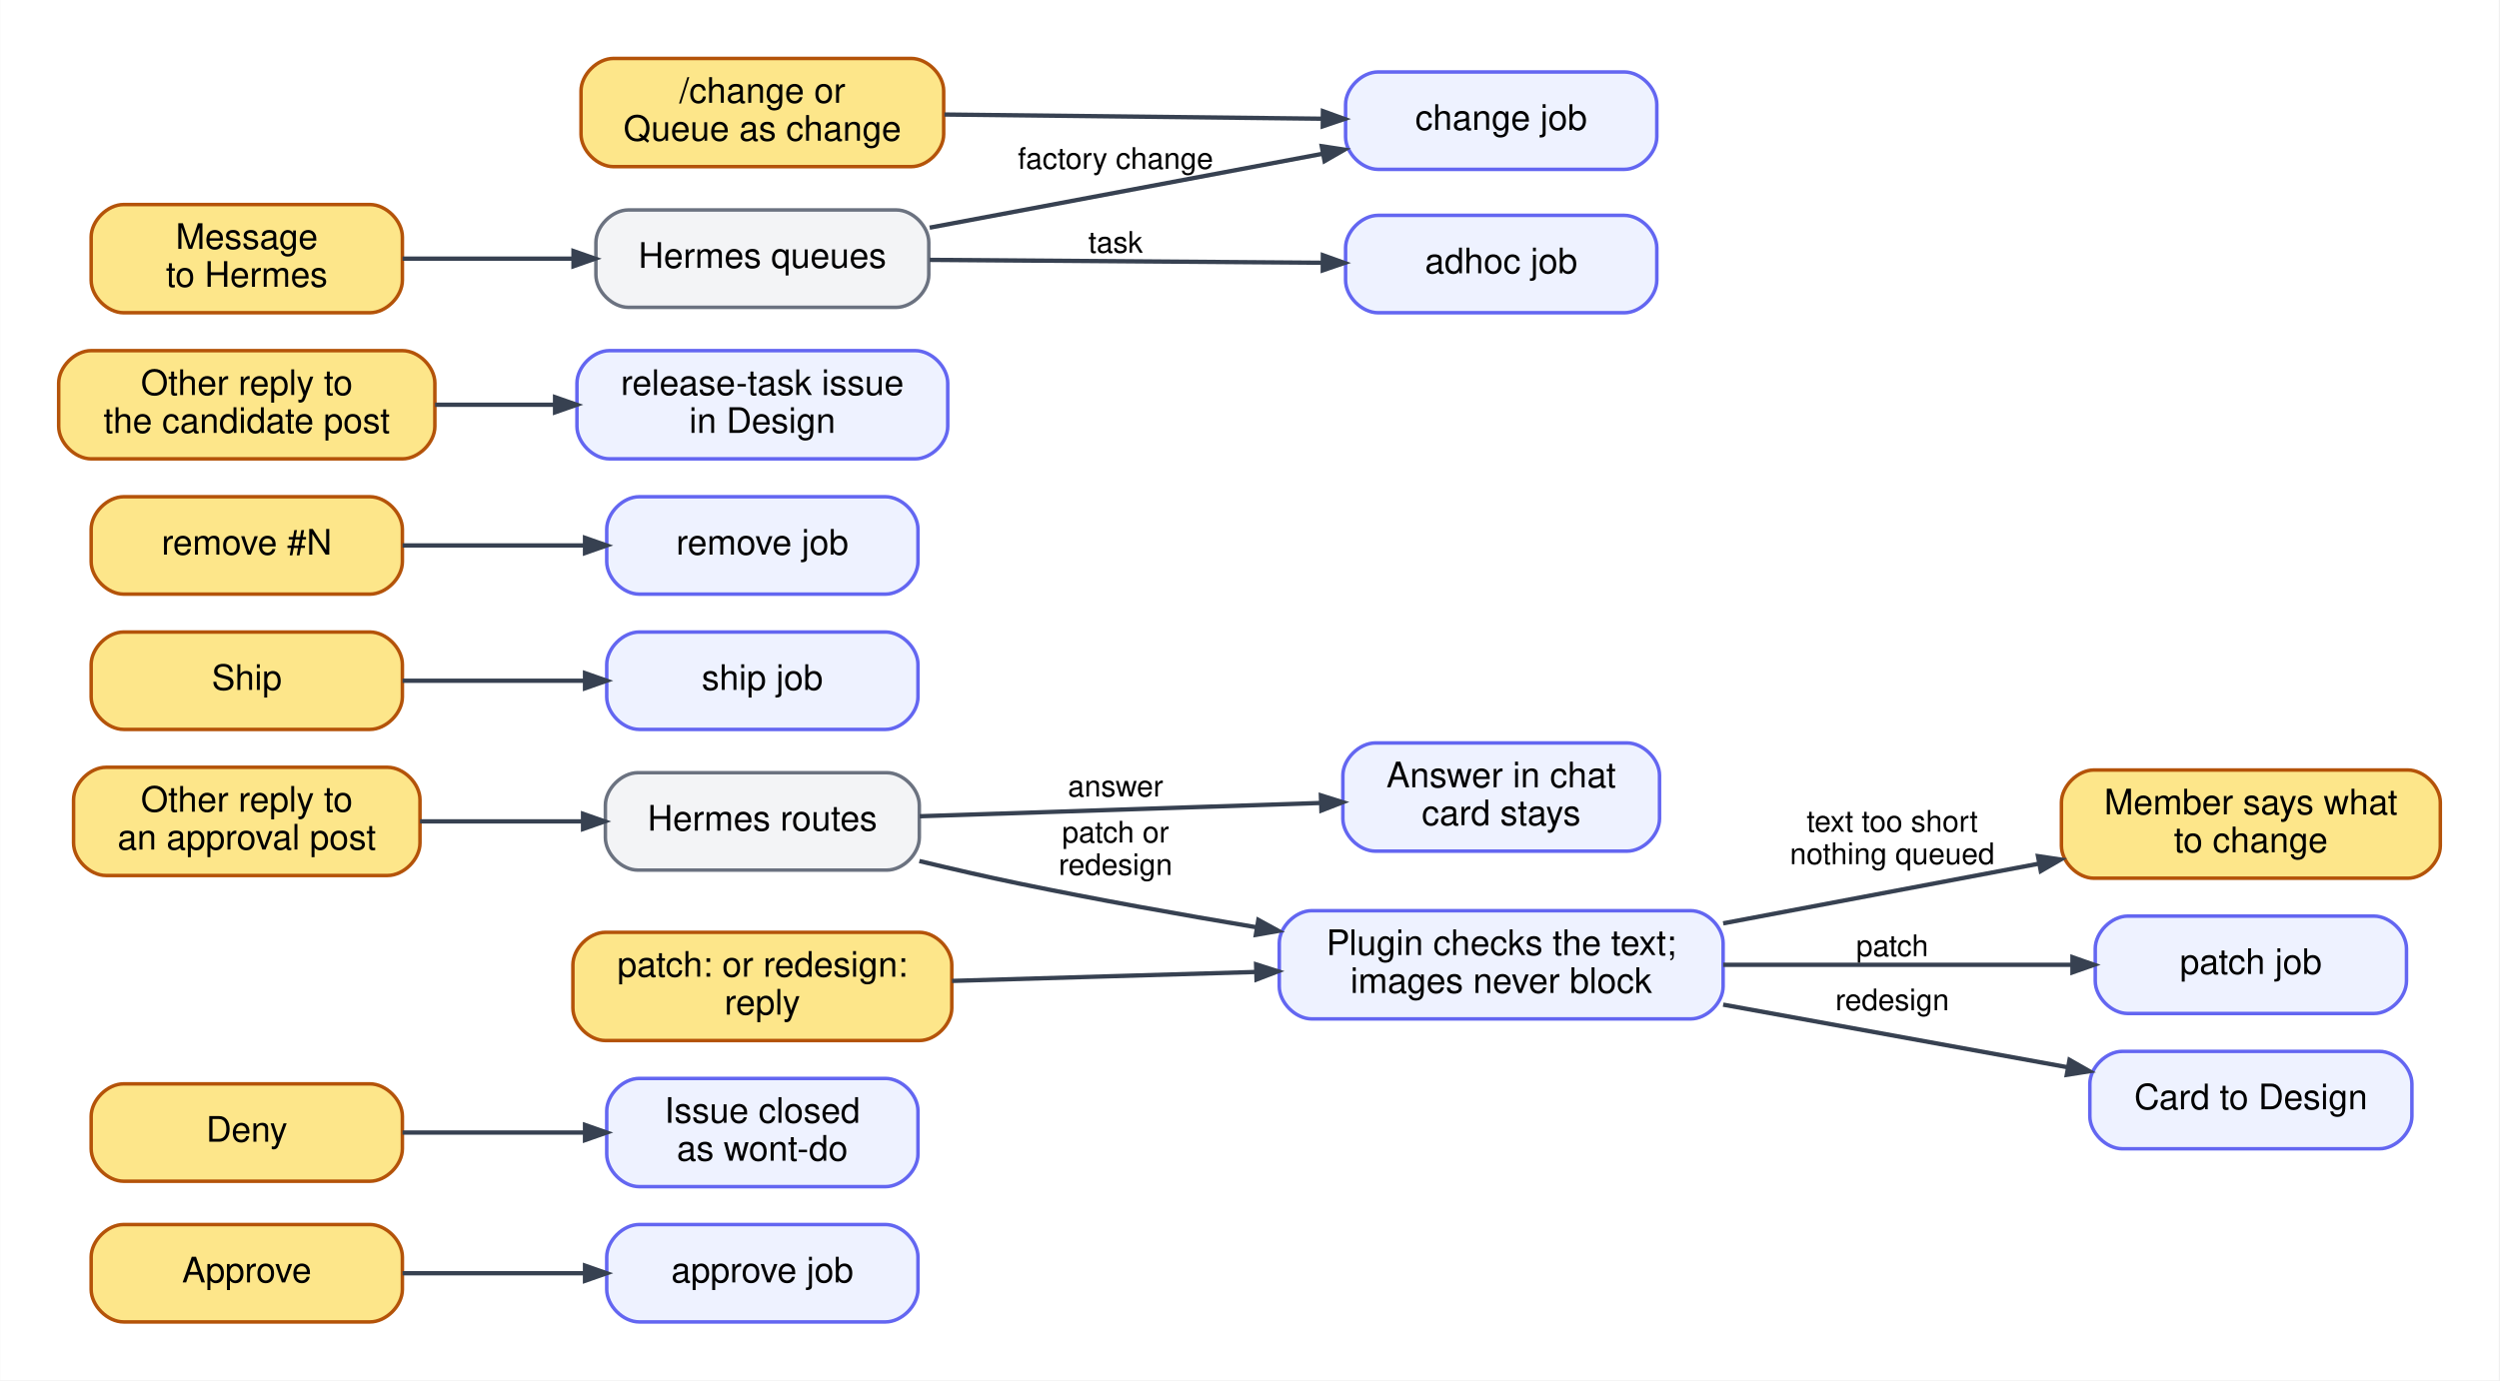
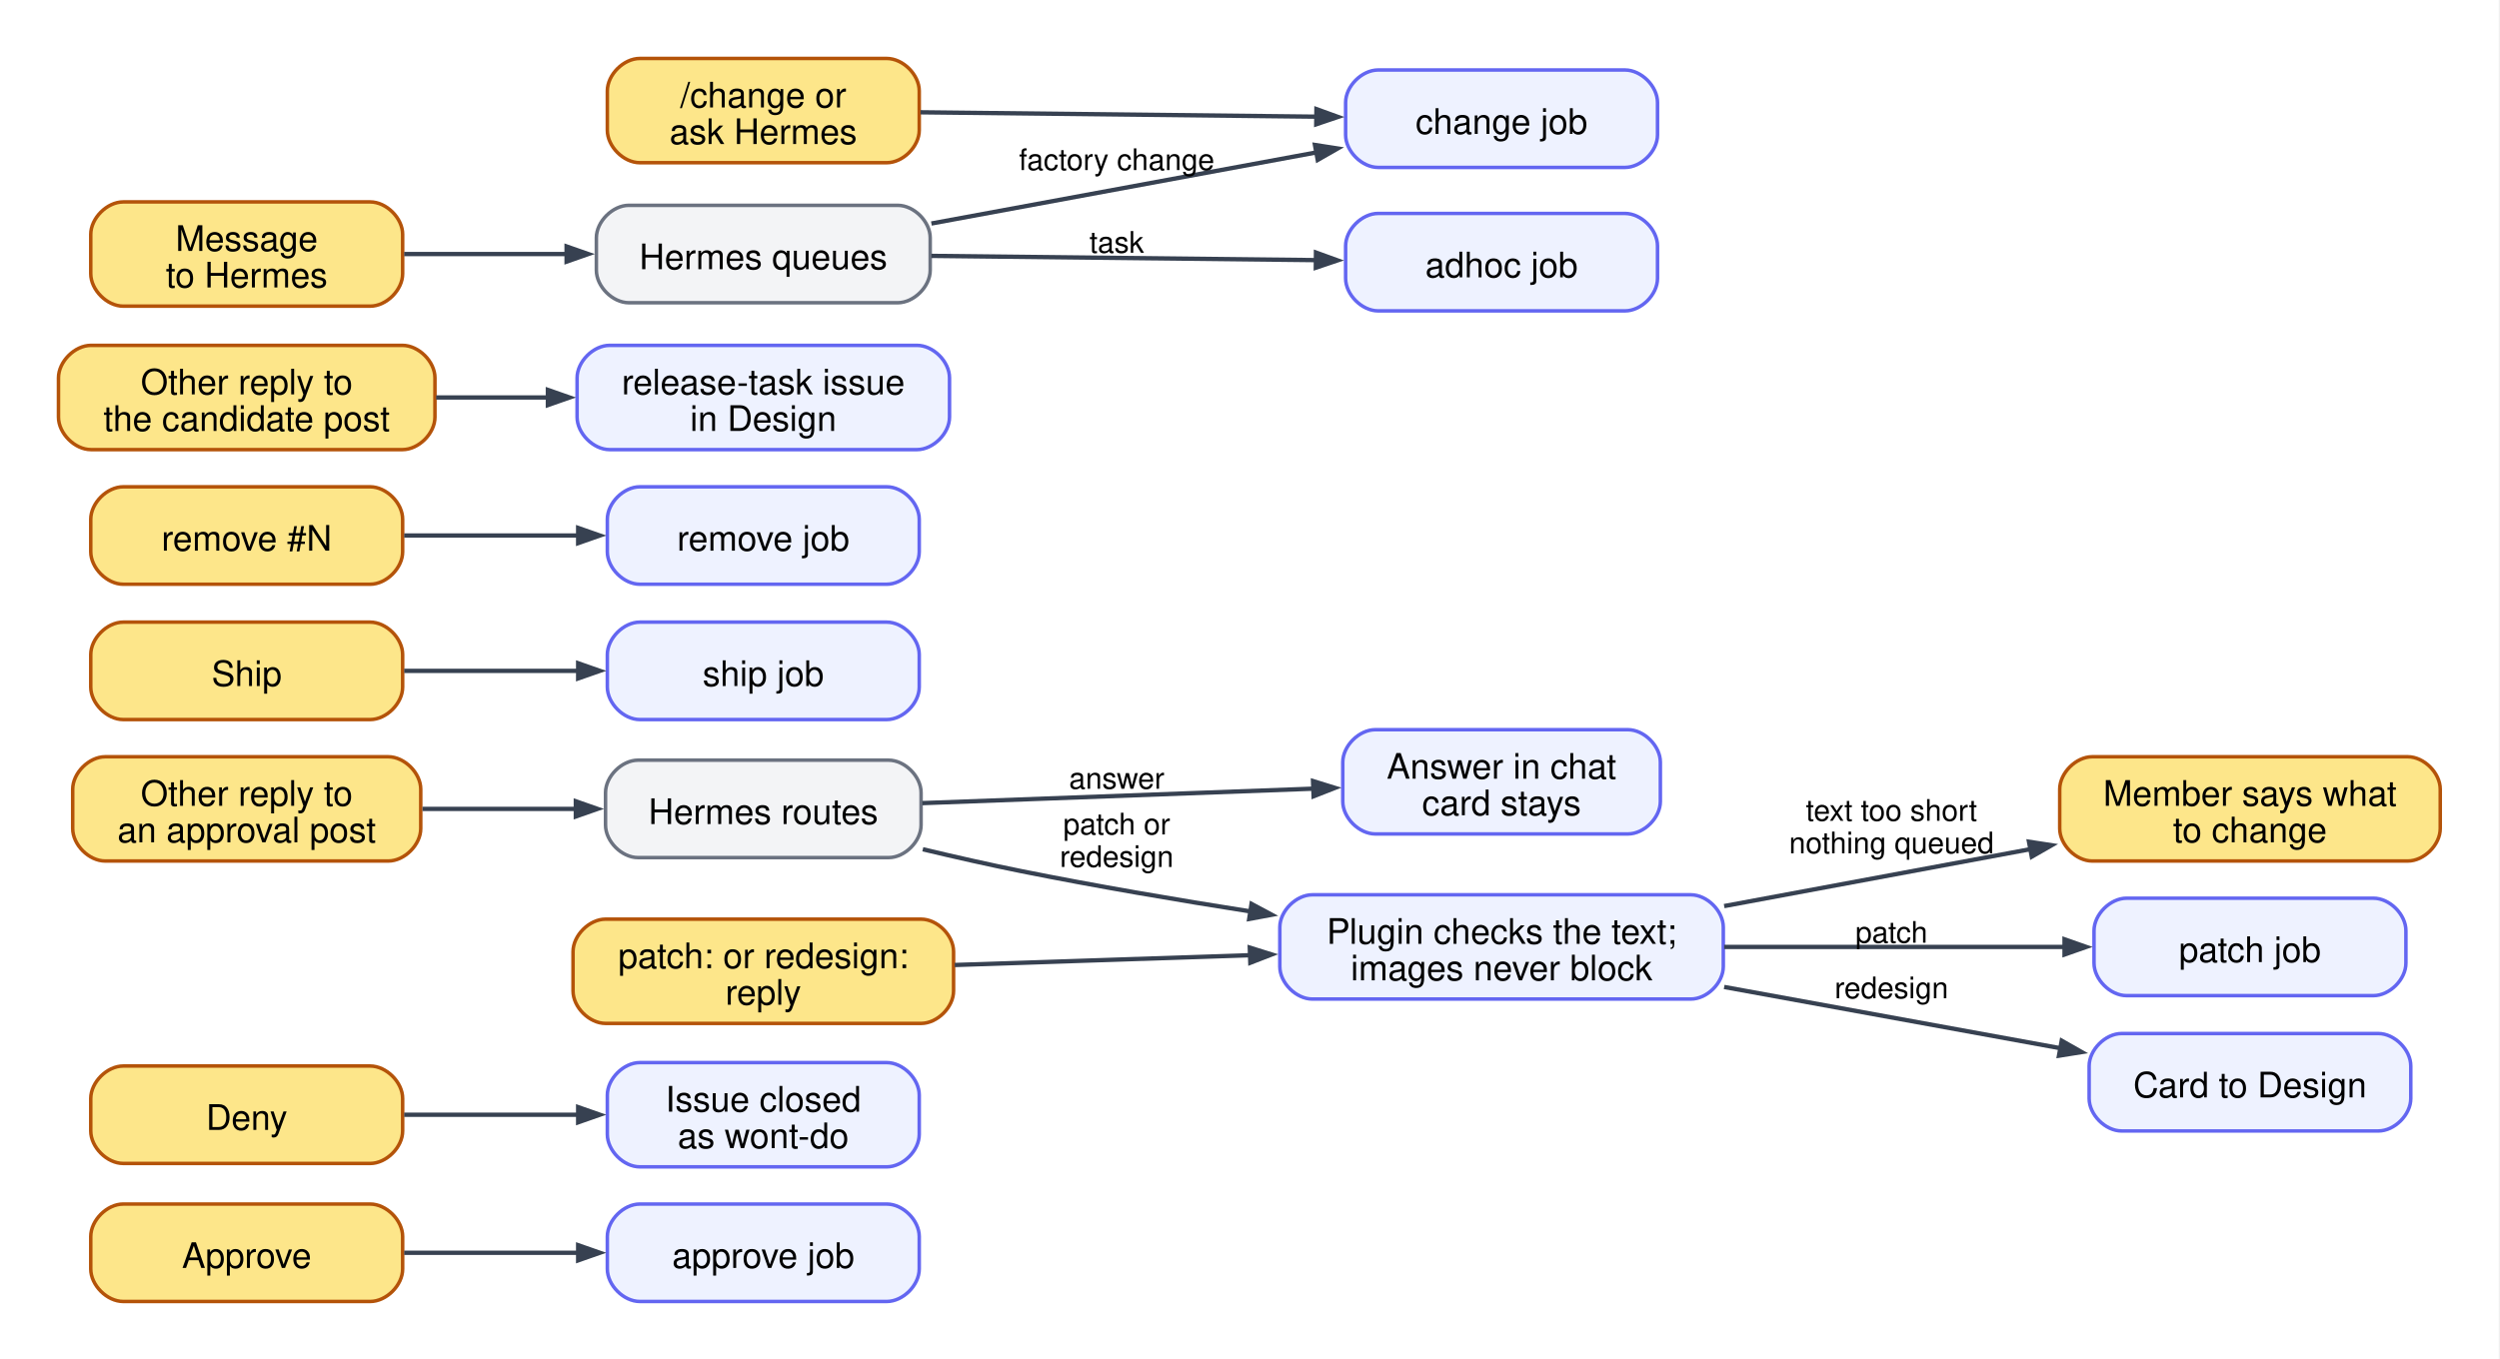
- <svg xmlns="http://www.w3.org/2000/svg" width="923pt" height="510pt" viewBox="0.00 0.00 923.20 510.20">
-   <g id="graph0" class="graph" transform="scale(1 1) rotate(0) translate(21.6 488.6)">
-     <polygon fill="white" stroke="transparent" points="-21.6,21.6 -21.6,-488.6 901.6,-488.6 901.6,21.6 -21.6,21.6" />
+ <svg xmlns="http://www.w3.org/2000/svg" width="923pt" height="502pt" viewBox="0.00 0.00 923.00 502.00">
+   <g id="graph0" class="graph" transform="scale(1 1) rotate(0) translate(21.6 480.86)">
+     <polygon fill="white" stroke="none" points="-21.6,21.6 -21.6,-480.86 901.3,-480.86 901.3,21.6 -21.6,21.6" />
    <g id="node1" class="node">
-       <path fill="#fde68a" stroke="#b45309" stroke-width="1.3" d="M115,-36C115,-36 24,-36 24,-36 18,-36 12,-30 12,-24 12,-24 12,-12 12,-12 12,-6 18,0 24,0 24,0 115,0 115,0 121,0 127,-6 127,-12 127,-12 127,-24 127,-24 127,-30 121,-36 115,-36" />
-       <text text-anchor="middle" x="69.5" y="-14.6" font-family="Helvetica,sans-Serif" font-size="13.00">Approve</text>
+       <path fill="#fde68a" stroke="#b45309" stroke-width="1.3" d="M115.12,-36C115.12,-36 23.92,-36 23.92,-36 17.92,-36 11.92,-30 11.92,-24 11.92,-24 11.92,-12 11.92,-12 11.92,-6 17.92,0 23.92,0 23.92,0 115.12,0 115.12,0 121.12,0 127.12,-6 127.12,-12 127.12,-12 127.12,-24 127.12,-24 127.12,-30 121.12,-36 115.12,-36" />
+       <text xml:space="preserve" text-anchor="middle" x="69.52" y="-12.4" font-family="Helvetica,sans-Serif" font-size="13.00">Approve</text>
    </g>
    <g id="node14" class="node">
-       <path fill="#eef2ff" stroke="#6366f1" stroke-width="1.3" d="M305.5,-36C305.5,-36 214.5,-36 214.5,-36 208.5,-36 202.5,-30 202.5,-24 202.5,-24 202.5,-12 202.5,-12 202.5,-6 208.5,0 214.5,0 214.5,0 305.5,0 305.5,0 311.5,0 317.5,-6 317.5,-12 317.5,-12 317.5,-24 317.5,-24 317.5,-30 311.5,-36 305.5,-36" />
-       <text text-anchor="middle" x="260" y="-14.6" font-family="Helvetica,sans-Serif" font-size="13.00">approve job</text>
+       <path fill="#eef2ff" stroke="#6366f1" stroke-width="1.3" d="M305.92,-36C305.92,-36 214.72,-36 214.72,-36 208.72,-36 202.72,-30 202.72,-24 202.72,-24 202.72,-12 202.72,-12 202.72,-6 208.72,0 214.72,0 214.72,0 305.92,0 305.92,0 311.92,0 317.92,-6 317.92,-12 317.92,-12 317.92,-24 317.92,-24 317.92,-30 311.92,-36 305.92,-36" />
+       <text xml:space="preserve" text-anchor="middle" x="260.32" y="-12.4" font-family="Helvetica,sans-Serif" font-size="13.00">approve job</text>
    </g>
    <g id="edge1" class="edge">
-       <path fill="none" stroke="#374151" stroke-width="1.6" d="M127.06,-18C148.21,-18 172.4,-18 194.24,-18" />
-       <polygon fill="#374151" stroke="#374151" stroke-width="1.6" points="194.48,-20.8 202.48,-18 194.48,-15.2 194.48,-20.8" />
+       <path fill="none" stroke="#374151" stroke-width="1.6" d="M127.68,-18C148.02,-18 171.09,-18 192.19,-18" />
+       <polygon fill="#374151" stroke="#374151" stroke-width="1.6" points="191.94,-20.8 199.94,-18 191.94,-15.2 191.94,-20.8" />
    </g>
    <g id="node2" class="node">
-       <path fill="#fde68a" stroke="#b45309" stroke-width="1.3" d="M115,-88C115,-88 24,-88 24,-88 18,-88 12,-82 12,-76 12,-76 12,-64 12,-64 12,-58 18,-52 24,-52 24,-52 115,-52 115,-52 121,-52 127,-58 127,-64 127,-64 127,-76 127,-76 127,-82 121,-88 115,-88" />
-       <text text-anchor="middle" x="69.5" y="-66.6" font-family="Helvetica,sans-Serif" font-size="13.00">Deny</text>
+       <path fill="#fde68a" stroke="#b45309" stroke-width="1.3" d="M115.12,-87C115.12,-87 23.92,-87 23.92,-87 17.92,-87 11.92,-81 11.92,-75 11.92,-75 11.92,-63 11.92,-63 11.92,-57 17.92,-51 23.92,-51 23.92,-51 115.12,-51 115.12,-51 121.12,-51 127.12,-57 127.12,-63 127.12,-63 127.12,-75 127.12,-75 127.12,-81 121.12,-87 115.12,-87" />
+       <text xml:space="preserve" text-anchor="middle" x="69.52" y="-63.4" font-family="Helvetica,sans-Serif" font-size="13.00">Deny</text>
    </g>
    <g id="node15" class="node">
-       <path fill="#eef2ff" stroke="#6366f1" stroke-width="1.3" d="M305.5,-90C305.5,-90 214.5,-90 214.5,-90 208.5,-90 202.5,-84 202.5,-78 202.5,-78 202.5,-62 202.5,-62 202.5,-56 208.5,-50 214.5,-50 214.5,-50 305.5,-50 305.5,-50 311.5,-50 317.5,-56 317.5,-62 317.5,-62 317.5,-78 317.5,-78 317.5,-84 311.5,-90 305.5,-90" />
-       <text text-anchor="middle" x="260" y="-73.6" font-family="Helvetica,sans-Serif" font-size="13.00">Issue closed</text>
-       <text text-anchor="middle" x="260" y="-59.6" font-family="Helvetica,sans-Serif" font-size="13.00">as wont-do</text>
+       <path fill="#eef2ff" stroke="#6366f1" stroke-width="1.3" d="M305.92,-88.26C305.92,-88.26 214.72,-88.26 214.72,-88.26 208.72,-88.26 202.72,-82.26 202.72,-76.26 202.72,-76.26 202.72,-61.74 202.72,-61.74 202.72,-55.74 208.72,-49.74 214.72,-49.74 214.72,-49.74 305.92,-49.74 305.92,-49.74 311.92,-49.74 317.92,-55.74 317.92,-61.74 317.92,-61.74 317.92,-76.26 317.92,-76.26 317.92,-82.26 311.92,-88.26 305.92,-88.26" />
+       <text xml:space="preserve" text-anchor="middle" x="260.32" y="-70.15" font-family="Helvetica,sans-Serif" font-size="13.00">Issue closed</text>
+       <text xml:space="preserve" text-anchor="middle" x="260.32" y="-56.65" font-family="Helvetica,sans-Serif" font-size="13.00">as wont-do</text>
    </g>
    <g id="edge2" class="edge">
-       <path fill="none" stroke="#374151" stroke-width="1.6" d="M127.06,-70C148.21,-70 172.4,-70 194.24,-70" />
-       <polygon fill="#374151" stroke="#374151" stroke-width="1.6" points="194.48,-72.8 202.48,-70 194.48,-67.2 194.48,-72.8" />
+       <path fill="none" stroke="#374151" stroke-width="1.6" d="M127.68,-69C148.02,-69 171.09,-69 192.19,-69" />
+       <polygon fill="#374151" stroke="#374151" stroke-width="1.6" points="191.94,-71.8 199.94,-69 191.94,-66.2 191.94,-71.8" />
    </g>
    <g id="node3" class="node">
-       <path fill="#fde68a" stroke="#b45309" stroke-width="1.3" d="M121.5,-205C121.5,-205 17.5,-205 17.5,-205 11.5,-205 5.5,-199 5.5,-193 5.5,-193 5.5,-177 5.5,-177 5.5,-171 11.5,-165 17.5,-165 17.5,-165 121.5,-165 121.5,-165 127.5,-165 133.5,-171 133.5,-177 133.5,-177 133.5,-193 133.5,-193 133.5,-199 127.5,-205 121.5,-205" />
-       <text text-anchor="middle" x="69.5" y="-188.6" font-family="Helvetica,sans-Serif" font-size="13.00">Other reply to</text>
-       <text text-anchor="middle" x="69.5" y="-174.6" font-family="Helvetica,sans-Serif" font-size="13.00">an approval post</text>
+       <path fill="#fde68a" stroke="#b45309" stroke-width="1.3" d="M121.8,-201.26C121.8,-201.26 17.25,-201.26 17.25,-201.26 11.25,-201.26 5.25,-195.26 5.25,-189.26 5.25,-189.26 5.25,-174.74 5.25,-174.74 5.25,-168.74 11.25,-162.74 17.25,-162.74 17.25,-162.74 121.8,-162.74 121.8,-162.74 127.8,-162.74 133.8,-168.74 133.8,-174.74 133.8,-174.74 133.8,-189.26 133.8,-189.26 133.8,-195.26 127.8,-201.26 121.8,-201.26" />
+       <text xml:space="preserve" text-anchor="middle" x="69.52" y="-183.15" font-family="Helvetica,sans-Serif" font-size="13.00">Other reply to</text>
+       <text xml:space="preserve" text-anchor="middle" x="69.52" y="-169.65" font-family="Helvetica,sans-Serif" font-size="13.00">an approval post</text>
    </g>
    <g id="node11" class="node">
-       <path fill="#f3f4f6" stroke="#6b7280" stroke-width="1.3" d="M306,-203C306,-203 214,-203 214,-203 208,-203 202,-197 202,-191 202,-191 202,-179 202,-179 202,-173 208,-167 214,-167 214,-167 306,-167 306,-167 312,-167 318,-173 318,-179 318,-179 318,-191 318,-191 318,-197 312,-203 306,-203" />
-       <text text-anchor="middle" x="260" y="-181.6" font-family="Helvetica,sans-Serif" font-size="13.00">Hermes routes</text>
+       <path fill="#f3f4f6" stroke="#6b7280" stroke-width="1.3" d="M306.6,-200C306.6,-200 214.05,-200 214.05,-200 208.05,-200 202.05,-194 202.05,-188 202.05,-188 202.05,-176 202.05,-176 202.05,-170 208.05,-164 214.05,-164 214.05,-164 306.6,-164 306.6,-164 312.6,-164 318.6,-170 318.6,-176 318.6,-176 318.6,-188 318.6,-188 318.6,-194 312.6,-200 306.6,-200" />
+       <text xml:space="preserve" text-anchor="middle" x="260.32" y="-176.4" font-family="Helvetica,sans-Serif" font-size="13.00">Hermes routes</text>
    </g>
    <g id="edge3" class="edge">
-       <path fill="none" stroke="#374151" stroke-width="1.6" d="M133.53,-185C152.82,-185 174.08,-185 193.53,-185" />
-       <polygon fill="#374151" stroke="#374151" stroke-width="1.6" points="193.75,-187.8 201.75,-185 193.75,-182.2 193.75,-187.8" />
+       <path fill="none" stroke="#374151" stroke-width="1.6" d="M134.44,-182C152.68,-182 172.62,-182 191.11,-182" />
+       <polygon fill="#374151" stroke="#374151" stroke-width="1.6" points="191.08,-184.8 199.08,-182 191.08,-179.2 191.08,-184.8" />
    </g>
    <g id="node4" class="node">
-       <path fill="#fde68a" stroke="#b45309" stroke-width="1.3" d="M318,-144C318,-144 202,-144 202,-144 196,-144 190,-138 190,-132 190,-132 190,-116 190,-116 190,-110 196,-104 202,-104 202,-104 318,-104 318,-104 324,-104 330,-110 330,-116 330,-116 330,-132 330,-132 330,-138 324,-144 318,-144" />
-       <text text-anchor="middle" x="260" y="-127.6" font-family="Helvetica,sans-Serif" font-size="13.00">patch: or redesign:</text>
-       <text text-anchor="middle" x="260" y="-113.6" font-family="Helvetica,sans-Serif" font-size="13.00">reply</text>
+       <path fill="#fde68a" stroke="#b45309" stroke-width="1.3" d="M318.6,-141.26C318.6,-141.26 202.05,-141.26 202.05,-141.26 196.05,-141.26 190.05,-135.26 190.05,-129.26 190.05,-129.26 190.05,-114.74 190.05,-114.74 190.05,-108.74 196.05,-102.74 202.05,-102.74 202.05,-102.74 318.6,-102.74 318.6,-102.74 324.6,-102.74 330.6,-108.74 330.6,-114.74 330.6,-114.74 330.6,-129.26 330.6,-129.26 330.6,-135.26 324.6,-141.26 318.6,-141.26" />
+       <text xml:space="preserve" text-anchor="middle" x="260.32" y="-123.15" font-family="Helvetica,sans-Serif" font-size="13.00">patch: or redesign:</text>
+       <text xml:space="preserve" text-anchor="middle" x="260.32" y="-109.65" font-family="Helvetica,sans-Serif" font-size="13.00">reply</text>
    </g>
    <g id="node13" class="node">
-       <path fill="#eef2ff" stroke="#6366f1" stroke-width="1.3" d="M603,-152C603,-152 463,-152 463,-152 457,-152 451,-146 451,-140 451,-140 451,-124 451,-124 451,-118 457,-112 463,-112 463,-112 603,-112 603,-112 609,-112 615,-118 615,-124 615,-124 615,-140 615,-140 615,-146 609,-152 603,-152" />
-       <text text-anchor="middle" x="533" y="-135.6" font-family="Helvetica,sans-Serif" font-size="13.00">Plugin checks the text;</text>
-       <text text-anchor="middle" x="533" y="-121.6" font-family="Helvetica,sans-Serif" font-size="13.00">images never block</text>
+       <path fill="#eef2ff" stroke="#6366f1" stroke-width="1.3" d="M602.9,-150.26C602.9,-150.26 463.1,-150.26 463.1,-150.26 457.1,-150.26 451.1,-144.26 451.1,-138.26 451.1,-138.26 451.1,-123.74 451.1,-123.74 451.1,-117.74 457.1,-111.74 463.1,-111.74 463.1,-111.74 602.9,-111.74 602.9,-111.74 608.9,-111.74 614.9,-117.74 614.9,-123.74 614.9,-123.74 614.9,-138.26 614.9,-138.26 614.9,-144.26 608.9,-150.26 602.9,-150.26" />
+       <text xml:space="preserve" text-anchor="middle" x="533" y="-132.15" font-family="Helvetica,sans-Serif" font-size="13.00">Plugin checks the text;</text>
+       <text xml:space="preserve" text-anchor="middle" x="533" y="-118.65" font-family="Helvetica,sans-Serif" font-size="13.00">images never block</text>
    </g>
    <g id="edge6" class="edge">
-       <path fill="none" stroke="#374151" stroke-width="1.6" d="M330.09,-126.04C364.2,-127.05 405.78,-128.27 442.32,-129.35" />
-       <polygon fill="#374151" stroke="#374151" stroke-width="1.6" points="442.44,-132.16 450.52,-129.59 442.6,-126.56 442.44,-132.16" />
+       <path fill="none" stroke="#374151" stroke-width="1.6" d="M331.03,-124.32C364.39,-125.43 404.77,-126.77 440.56,-127.96" />
+       <polygon fill="#374151" stroke="#374151" stroke-width="1.6" points="440.01,-130.74 448.1,-128.21 440.2,-125.15 440.01,-130.74" />
    </g>
    <g id="node5" class="node">
-       <path fill="#fde68a" stroke="#b45309" stroke-width="1.3" d="M115,-255C115,-255 24,-255 24,-255 18,-255 12,-249 12,-243 12,-243 12,-231 12,-231 12,-225 18,-219 24,-219 24,-219 115,-219 115,-219 121,-219 127,-225 127,-231 127,-231 127,-243 127,-243 127,-249 121,-255 115,-255" />
-       <text text-anchor="middle" x="69.5" y="-233.6" font-family="Helvetica,sans-Serif" font-size="13.00">Ship</text>
+       <path fill="#fde68a" stroke="#b45309" stroke-width="1.3" d="M115.12,-251C115.12,-251 23.92,-251 23.92,-251 17.92,-251 11.92,-245 11.92,-239 11.92,-239 11.92,-227 11.92,-227 11.92,-221 17.92,-215 23.92,-215 23.92,-215 115.12,-215 115.12,-215 121.12,-215 127.12,-221 127.12,-227 127.12,-227 127.12,-239 127.12,-239 127.12,-245 121.12,-251 115.12,-251" />
+       <text xml:space="preserve" text-anchor="middle" x="69.52" y="-227.4" font-family="Helvetica,sans-Serif" font-size="13.00">Ship</text>
    </g>
    <g id="node19" class="node">
-       <path fill="#eef2ff" stroke="#6366f1" stroke-width="1.3" d="M305.5,-255C305.5,-255 214.5,-255 214.5,-255 208.5,-255 202.5,-249 202.5,-243 202.5,-243 202.5,-231 202.5,-231 202.5,-225 208.5,-219 214.5,-219 214.5,-219 305.5,-219 305.5,-219 311.5,-219 317.5,-225 317.5,-231 317.5,-231 317.5,-243 317.5,-243 317.5,-249 311.5,-255 305.5,-255" />
-       <text text-anchor="middle" x="260" y="-233.6" font-family="Helvetica,sans-Serif" font-size="13.00">ship job</text>
+       <path fill="#eef2ff" stroke="#6366f1" stroke-width="1.3" d="M305.92,-251C305.92,-251 214.72,-251 214.72,-251 208.72,-251 202.72,-245 202.72,-239 202.72,-239 202.72,-227 202.72,-227 202.72,-221 208.72,-215 214.72,-215 214.72,-215 305.92,-215 305.92,-215 311.92,-215 317.92,-221 317.92,-227 317.92,-227 317.92,-239 317.92,-239 317.92,-245 311.92,-251 305.92,-251" />
+       <text xml:space="preserve" text-anchor="middle" x="260.32" y="-227.4" font-family="Helvetica,sans-Serif" font-size="13.00">ship job</text>
    </g>
    <g id="edge10" class="edge">
-       <path fill="none" stroke="#374151" stroke-width="1.6" d="M127.06,-237C148.21,-237 172.4,-237 194.24,-237" />
-       <polygon fill="#374151" stroke="#374151" stroke-width="1.6" points="194.48,-239.8 202.48,-237 194.48,-234.2 194.48,-239.8" />
+       <path fill="none" stroke="#374151" stroke-width="1.6" d="M127.68,-233C148.02,-233 171.09,-233 192.19,-233" />
+       <polygon fill="#374151" stroke="#374151" stroke-width="1.6" points="191.94,-235.8 199.94,-233 191.94,-230.2 191.94,-235.8" />
    </g>
    <g id="node6" class="node">
-       <path fill="#fde68a" stroke="#b45309" stroke-width="1.3" d="M115,-305C115,-305 24,-305 24,-305 18,-305 12,-299 12,-293 12,-293 12,-281 12,-281 12,-275 18,-269 24,-269 24,-269 115,-269 115,-269 121,-269 127,-275 127,-281 127,-281 127,-293 127,-293 127,-299 121,-305 115,-305" />
-       <text text-anchor="middle" x="69.5" y="-283.6" font-family="Helvetica,sans-Serif" font-size="13.00">remove #N</text>
+       <path fill="#fde68a" stroke="#b45309" stroke-width="1.3" d="M115.12,-301C115.12,-301 23.92,-301 23.92,-301 17.92,-301 11.92,-295 11.92,-289 11.92,-289 11.92,-277 11.92,-277 11.92,-271 17.92,-265 23.92,-265 23.92,-265 115.12,-265 115.12,-265 121.12,-265 127.12,-271 127.12,-277 127.12,-277 127.12,-289 127.12,-289 127.12,-295 121.12,-301 115.12,-301" />
+       <text xml:space="preserve" text-anchor="middle" x="69.52" y="-277.4" font-family="Helvetica,sans-Serif" font-size="13.00">remove #N</text>
    </g>
    <g id="node20" class="node">
-       <path fill="#eef2ff" stroke="#6366f1" stroke-width="1.3" d="M305.5,-305C305.5,-305 214.5,-305 214.5,-305 208.5,-305 202.5,-299 202.5,-293 202.5,-293 202.5,-281 202.5,-281 202.5,-275 208.5,-269 214.5,-269 214.5,-269 305.5,-269 305.5,-269 311.5,-269 317.5,-275 317.5,-281 317.5,-281 317.5,-293 317.5,-293 317.5,-299 311.5,-305 305.5,-305" />
-       <text text-anchor="middle" x="260" y="-283.6" font-family="Helvetica,sans-Serif" font-size="13.00">remove job</text>
+       <path fill="#eef2ff" stroke="#6366f1" stroke-width="1.3" d="M305.92,-301C305.92,-301 214.72,-301 214.72,-301 208.72,-301 202.72,-295 202.72,-289 202.72,-289 202.72,-277 202.72,-277 202.72,-271 208.72,-265 214.72,-265 214.72,-265 305.92,-265 305.92,-265 311.92,-265 317.92,-271 317.92,-277 317.92,-277 317.92,-289 317.92,-289 317.92,-295 311.92,-301 305.92,-301" />
+       <text xml:space="preserve" text-anchor="middle" x="260.32" y="-277.4" font-family="Helvetica,sans-Serif" font-size="13.00">remove job</text>
    </g>
    <g id="edge11" class="edge">
-       <path fill="none" stroke="#374151" stroke-width="1.6" d="M127.06,-287C148.21,-287 172.4,-287 194.24,-287" />
-       <polygon fill="#374151" stroke="#374151" stroke-width="1.6" points="194.48,-289.8 202.48,-287 194.48,-284.2 194.48,-289.8" />
+       <path fill="none" stroke="#374151" stroke-width="1.6" d="M127.68,-283C148.02,-283 171.09,-283 192.19,-283" />
+       <polygon fill="#374151" stroke="#374151" stroke-width="1.6" points="191.94,-285.8 199.94,-283 191.94,-280.2 191.94,-285.8" />
    </g>
    <g id="node7" class="node">
-       <path fill="#fde68a" stroke="#b45309" stroke-width="1.3" d="M127,-359C127,-359 12,-359 12,-359 6,-359 0,-353 0,-347 0,-347 0,-331 0,-331 0,-325 6,-319 12,-319 12,-319 127,-319 127,-319 133,-319 139,-325 139,-331 139,-331 139,-347 139,-347 139,-353 133,-359 127,-359" />
-       <text text-anchor="middle" x="69.5" y="-342.6" font-family="Helvetica,sans-Serif" font-size="13.00">Other reply to</text>
-       <text text-anchor="middle" x="69.5" y="-328.6" font-family="Helvetica,sans-Serif" font-size="13.00">the candidate post</text>
+       <path fill="#fde68a" stroke="#b45309" stroke-width="1.3" d="M127.05,-353.26C127.05,-353.26 12,-353.26 12,-353.26 6,-353.26 0,-347.26 0,-341.26 0,-341.26 0,-326.74 0,-326.74 0,-320.74 6,-314.74 12,-314.74 12,-314.74 127.05,-314.74 127.05,-314.74 133.05,-314.74 139.05,-320.74 139.05,-326.74 139.05,-326.74 139.05,-341.26 139.05,-341.26 139.05,-347.26 133.05,-353.26 127.05,-353.26" />
+       <text xml:space="preserve" text-anchor="middle" x="69.52" y="-335.15" font-family="Helvetica,sans-Serif" font-size="13.00">Other reply to</text>
+       <text xml:space="preserve" text-anchor="middle" x="69.52" y="-321.65" font-family="Helvetica,sans-Serif" font-size="13.00">the candidate post</text>
    </g>
    <g id="node21" class="node">
-       <path fill="#eef2ff" stroke="#6366f1" stroke-width="1.3" d="M316.5,-359C316.5,-359 203.5,-359 203.5,-359 197.5,-359 191.5,-353 191.5,-347 191.5,-347 191.5,-331 191.5,-331 191.5,-325 197.5,-319 203.5,-319 203.5,-319 316.5,-319 316.5,-319 322.5,-319 328.5,-325 328.5,-331 328.5,-331 328.5,-347 328.5,-347 328.5,-353 322.5,-359 316.5,-359" />
-       <text text-anchor="middle" x="260" y="-342.6" font-family="Helvetica,sans-Serif" font-size="13.00">release-task issue</text>
-       <text text-anchor="middle" x="260" y="-328.6" font-family="Helvetica,sans-Serif" font-size="13.00">in Design</text>
+       <path fill="#eef2ff" stroke="#6366f1" stroke-width="1.3" d="M317.1,-353.26C317.1,-353.26 203.55,-353.26 203.55,-353.26 197.55,-353.26 191.55,-347.26 191.55,-341.26 191.55,-341.26 191.55,-326.74 191.55,-326.74 191.55,-320.74 197.55,-314.74 203.55,-314.74 203.55,-314.74 317.1,-314.74 317.1,-314.74 323.1,-314.74 329.1,-320.74 329.1,-326.74 329.1,-326.74 329.1,-341.26 329.1,-341.26 329.1,-347.26 323.1,-353.26 317.1,-353.26" />
+       <text xml:space="preserve" text-anchor="middle" x="260.32" y="-335.15" font-family="Helvetica,sans-Serif" font-size="13.00">release-task issue</text>
+       <text xml:space="preserve" text-anchor="middle" x="260.32" y="-321.65" font-family="Helvetica,sans-Serif" font-size="13.00">in Design</text>
    </g>
    <g id="edge12" class="edge">
-       <path fill="none" stroke="#374151" stroke-width="1.6" d="M139.09,-339C153.47,-339 168.73,-339 183.36,-339" />
-       <polygon fill="#374151" stroke="#374151" stroke-width="1.6" points="183.41,-341.8 191.41,-339 183.41,-336.2 183.41,-341.8" />
+       <path fill="none" stroke="#374151" stroke-width="1.6" d="M139.49,-334C152.92,-334 167.09,-334 180.8,-334" />
+       <polygon fill="#374151" stroke="#374151" stroke-width="1.6" points="180.76,-336.8 188.76,-334 180.76,-331.2 180.76,-336.8" />
    </g>
    <g id="node8" class="node">
-       <path fill="#fde68a" stroke="#b45309" stroke-width="1.3" d="M315,-467C315,-467 205,-467 205,-467 199,-467 193,-461 193,-455 193,-455 193,-439 193,-439 193,-433 199,-427 205,-427 205,-427 315,-427 315,-427 321,-427 327,-433 327,-439 327,-439 327,-455 327,-455 327,-461 321,-467 315,-467" />
-       <text text-anchor="middle" x="260" y="-450.6" font-family="Helvetica,sans-Serif" font-size="13.00">/change or</text>
-       <text text-anchor="middle" x="260" y="-436.6" font-family="Helvetica,sans-Serif" font-size="13.00">Queue as change</text>
+       <path fill="#fde68a" stroke="#b45309" stroke-width="1.3" d="M305.92,-459.26C305.92,-459.26 214.72,-459.26 214.72,-459.26 208.72,-459.26 202.72,-453.26 202.72,-447.26 202.72,-447.26 202.72,-432.74 202.72,-432.74 202.72,-426.74 208.72,-420.74 214.72,-420.74 214.72,-420.74 305.92,-420.74 305.92,-420.74 311.92,-420.74 317.92,-426.74 317.92,-432.74 317.92,-432.74 317.92,-447.26 317.92,-447.26 317.92,-453.26 311.92,-459.26 305.92,-459.26" />
+       <text xml:space="preserve" text-anchor="middle" x="260.32" y="-441.15" font-family="Helvetica,sans-Serif" font-size="13.00">/change or</text>
+       <text xml:space="preserve" text-anchor="middle" x="260.32" y="-427.65" font-family="Helvetica,sans-Serif" font-size="13.00">ask Hermes</text>
    </g>
    <g id="node22" class="node">
-       <path fill="#eef2ff" stroke="#6366f1" stroke-width="1.3" d="M578.5,-462C578.5,-462 487.5,-462 487.5,-462 481.5,-462 475.5,-456 475.5,-450 475.5,-450 475.5,-438 475.5,-438 475.5,-432 481.5,-426 487.5,-426 487.5,-426 578.5,-426 578.5,-426 584.5,-426 590.5,-432 590.5,-438 590.5,-438 590.5,-450 590.5,-450 590.5,-456 584.5,-462 578.5,-462" />
-       <text text-anchor="middle" x="533" y="-440.6" font-family="Helvetica,sans-Serif" font-size="13.00">change job</text>
+       <path fill="#eef2ff" stroke="#6366f1" stroke-width="1.3" d="M578.6,-455C578.6,-455 487.4,-455 487.4,-455 481.4,-455 475.4,-449 475.4,-443 475.4,-443 475.4,-431 475.4,-431 475.4,-425 481.4,-419 487.4,-419 487.4,-419 578.6,-419 578.6,-419 584.6,-419 590.6,-425 590.6,-431 590.6,-431 590.6,-443 590.6,-443 590.6,-449 584.6,-455 578.6,-455" />
+       <text xml:space="preserve" text-anchor="middle" x="533" y="-431.4" font-family="Helvetica,sans-Serif" font-size="13.00">change job</text>
    </g>
    <g id="edge13" class="edge">
-       <path fill="none" stroke="#374151" stroke-width="1.6" d="M327.29,-446.27C369.84,-445.8 424.82,-445.19 467.09,-444.72" />
-       <polygon fill="#374151" stroke="#374151" stroke-width="1.6" points="467.13,-447.52 475.1,-444.63 467.07,-441.92 467.13,-447.52" />
+       <path fill="none" stroke="#374151" stroke-width="1.6" d="M318.4,-439.37C361.13,-438.89 419.74,-438.24 464.75,-437.75" />
+       <polygon fill="#374151" stroke="#374151" stroke-width="1.6" points="464.62,-440.55 472.58,-437.66 464.55,-434.95 464.62,-440.55" />
    </g>
    <g id="node9" class="node">
-       <path fill="#fde68a" stroke="#b45309" stroke-width="1.3" d="M115,-413C115,-413 24,-413 24,-413 18,-413 12,-407 12,-401 12,-401 12,-385 12,-385 12,-379 18,-373 24,-373 24,-373 115,-373 115,-373 121,-373 127,-379 127,-385 127,-385 127,-401 127,-401 127,-407 121,-413 115,-413" />
-       <text text-anchor="middle" x="69.5" y="-396.6" font-family="Helvetica,sans-Serif" font-size="13.00">Message</text>
-       <text text-anchor="middle" x="69.5" y="-382.6" font-family="Helvetica,sans-Serif" font-size="13.00">to Hermes</text>
+       <path fill="#fde68a" stroke="#b45309" stroke-width="1.3" d="M115.12,-406.26C115.12,-406.26 23.92,-406.26 23.92,-406.26 17.92,-406.26 11.92,-400.26 11.92,-394.26 11.92,-394.26 11.92,-379.74 11.92,-379.74 11.92,-373.74 17.92,-367.74 23.92,-367.74 23.92,-367.74 115.12,-367.74 115.12,-367.74 121.12,-367.74 127.12,-373.74 127.12,-379.74 127.12,-379.74 127.12,-394.26 127.12,-394.26 127.12,-400.26 121.12,-406.26 115.12,-406.26" />
+       <text xml:space="preserve" text-anchor="middle" x="69.52" y="-388.15" font-family="Helvetica,sans-Serif" font-size="13.00">Message</text>
+       <text xml:space="preserve" text-anchor="middle" x="69.52" y="-374.65" font-family="Helvetica,sans-Serif" font-size="13.00">to Hermes</text>
    </g>
    <g id="node12" class="node">
-       <path fill="#f3f4f6" stroke="#6b7280" stroke-width="1.3" d="M309.5,-411C309.5,-411 210.5,-411 210.5,-411 204.5,-411 198.5,-405 198.5,-399 198.5,-399 198.5,-387 198.5,-387 198.5,-381 204.5,-375 210.5,-375 210.5,-375 309.5,-375 309.5,-375 315.5,-375 321.5,-381 321.5,-387 321.5,-387 321.5,-399 321.5,-399 321.5,-405 315.5,-411 309.5,-411" />
-       <text text-anchor="middle" x="260" y="-389.6" font-family="Helvetica,sans-Serif" font-size="13.00">Hermes queues</text>
+       <path fill="#f3f4f6" stroke="#6b7280" stroke-width="1.3" d="M309.97,-405C309.97,-405 210.67,-405 210.67,-405 204.67,-405 198.67,-399 198.67,-393 198.67,-393 198.67,-381 198.67,-381 198.67,-375 204.67,-369 210.67,-369 210.67,-369 309.97,-369 309.97,-369 315.97,-369 321.97,-375 321.97,-381 321.97,-381 321.97,-393 321.97,-393 321.97,-399 315.97,-405 309.97,-405" />
+       <text xml:space="preserve" text-anchor="middle" x="260.32" y="-381.4" font-family="Helvetica,sans-Serif" font-size="13.00">Hermes queues</text>
    </g>
    <g id="edge14" class="edge">
-       <path fill="none" stroke="#374151" stroke-width="1.6" d="M127.06,-393C146.87,-393 169.35,-393 190.07,-393" />
-       <polygon fill="#374151" stroke="#374151" stroke-width="1.6" points="190.22,-395.8 198.22,-393 190.22,-390.2 190.22,-395.8" />
+       <path fill="none" stroke="#374151" stroke-width="1.6" d="M127.68,-387C146.63,-387 167.96,-387 187.85,-387" />
+       <polygon fill="#374151" stroke="#374151" stroke-width="1.6" points="187.67,-389.8 195.67,-387 187.67,-384.2 187.67,-389.8" />
    </g>
    <g id="node10" class="node">
-       <path fill="#fde68a" stroke="#b45309" stroke-width="1.3" d="M868,-204C868,-204 752,-204 752,-204 746,-204 740,-198 740,-192 740,-192 740,-176 740,-176 740,-170 746,-164 752,-164 752,-164 868,-164 868,-164 874,-164 880,-170 880,-176 880,-176 880,-192 880,-192 880,-198 874,-204 868,-204" />
-       <text text-anchor="middle" x="810" y="-187.6" font-family="Helvetica,sans-Serif" font-size="13.00">Member says what</text>
-       <text text-anchor="middle" x="810" y="-173.6" font-family="Helvetica,sans-Serif" font-size="13.00">to change</text>
+       <path fill="#fde68a" stroke="#b45309" stroke-width="1.3" d="M867.7,-201.26C867.7,-201.26 751.15,-201.26 751.15,-201.26 745.15,-201.26 739.15,-195.26 739.15,-189.26 739.15,-189.26 739.15,-174.74 739.15,-174.74 739.15,-168.74 745.15,-162.74 751.15,-162.74 751.15,-162.74 867.7,-162.74 867.7,-162.74 873.7,-162.74 879.7,-168.74 879.7,-174.74 879.7,-174.74 879.7,-189.26 879.7,-189.26 879.7,-195.26 873.7,-201.26 867.7,-201.26" />
+       <text xml:space="preserve" text-anchor="middle" x="809.42" y="-183.15" font-family="Helvetica,sans-Serif" font-size="13.00">Member says what</text>
+       <text xml:space="preserve" text-anchor="middle" x="809.42" y="-169.65" font-family="Helvetica,sans-Serif" font-size="13.00">to change</text>
    </g>
    <g id="edge5" class="edge">
-       <path fill="none" stroke="#374151" stroke-width="1.6" d="M318.02,-170.35C330.19,-167.42 342.99,-164.48 355,-162 383.33,-156.14 414.4,-150.59 442.48,-145.88" />
-       <polygon fill="#374151" stroke="#374151" stroke-width="1.6" points="443.27,-148.59 450.7,-144.52 442.35,-143.07 443.27,-148.59" />
-       <text text-anchor="middle" x="390.5" y="-177.2" font-family="Helvetica,sans-Serif" font-size="11.00">patch or</text>
-       <text text-anchor="middle" x="390.5" y="-165.2" font-family="Helvetica,sans-Serif" font-size="11.00">redesign</text>
+       <path fill="none" stroke="#374151" stroke-width="1.6" d="M319.24,-167.08C331.22,-164.22 343.79,-161.37 355.6,-159 383.08,-153.48 413.15,-148.36 440.55,-144.06" />
+       <polygon fill="#374151" stroke="#374151" stroke-width="1.6" points="440.65,-146.88 448.12,-142.88 439.79,-141.34 440.65,-146.88" />
+       <text xml:space="preserve" text-anchor="middle" x="390.85" y="-172.55" font-family="Helvetica,sans-Serif" font-size="11.00">patch or</text>
+       <text xml:space="preserve" text-anchor="middle" x="390.85" y="-160.55" font-family="Helvetica,sans-Serif" font-size="11.00">redesign</text>
    </g>
    <g id="node16" class="node">
-       <path fill="#eef2ff" stroke="#6366f1" stroke-width="1.3" d="M579.5,-214C579.5,-214 486.5,-214 486.5,-214 480.5,-214 474.5,-208 474.5,-202 474.5,-202 474.5,-186 474.5,-186 474.5,-180 480.5,-174 486.5,-174 486.5,-174 579.5,-174 579.5,-174 585.5,-174 591.5,-180 591.5,-186 591.5,-186 591.5,-202 591.5,-202 591.5,-208 585.5,-214 579.5,-214" />
-       <text text-anchor="middle" x="533" y="-197.6" font-family="Helvetica,sans-Serif" font-size="13.00">Answer in chat</text>
-       <text text-anchor="middle" x="533" y="-183.6" font-family="Helvetica,sans-Serif" font-size="13.00">card stays</text>
+       <path fill="#eef2ff" stroke="#6366f1" stroke-width="1.3" d="M579.65,-211.26C579.65,-211.26 486.35,-211.26 486.35,-211.26 480.35,-211.26 474.35,-205.26 474.35,-199.26 474.35,-199.26 474.35,-184.74 474.35,-184.74 474.35,-178.74 480.35,-172.74 486.35,-172.74 486.35,-172.74 579.65,-172.74 579.65,-172.74 585.65,-172.74 591.65,-178.74 591.65,-184.74 591.65,-184.74 591.65,-199.26 591.65,-199.26 591.65,-205.26 585.65,-211.26 579.65,-211.26" />
+       <text xml:space="preserve" text-anchor="middle" x="533" y="-193.15" font-family="Helvetica,sans-Serif" font-size="13.00">Answer in chat</text>
+       <text xml:space="preserve" text-anchor="middle" x="533" y="-179.65" font-family="Helvetica,sans-Serif" font-size="13.00">card stays</text>
    </g>
    <g id="edge4" class="edge">
-       <path fill="none" stroke="#374151" stroke-width="1.6" d="M318.14,-186.9C361.5,-188.34 421.18,-190.32 466.47,-191.82" />
-       <polygon fill="#374151" stroke="#374151" stroke-width="1.6" points="466.38,-194.62 474.47,-192.09 466.57,-189.03 466.38,-194.62" />
-       <text text-anchor="middle" x="390.5" y="-194.2" font-family="Helvetica,sans-Serif" font-size="11.00">answer</text>
+       <path fill="none" stroke="#374151" stroke-width="1.6" d="M319.06,-184.13C361.41,-185.7 419.07,-187.83 463.71,-189.48" />
+       <polygon fill="#374151" stroke="#374151" stroke-width="1.6" points="463.37,-192.27 471.47,-189.76 463.58,-186.67 463.37,-192.27" />
+       <text xml:space="preserve" text-anchor="middle" x="390.85" y="-189.45" font-family="Helvetica,sans-Serif" font-size="11.00">answer</text>
    </g>
    <g id="edge16" class="edge">
-       <path fill="none" stroke="#374151" stroke-width="1.6" d="M321.82,-404.45C365.01,-412.57 422.92,-423.47 467.02,-431.77" />
-       <polygon fill="#374151" stroke="#374151" stroke-width="1.6" points="466.71,-434.56 475.09,-433.29 467.74,-429.06 466.71,-434.56" />
-       <text text-anchor="middle" x="390.5" y="-426.2" font-family="Helvetica,sans-Serif" font-size="11.00">factory change</text>
+       <path fill="none" stroke="#374151" stroke-width="1.6" d="M322.41,-398.28C364.7,-406.1 421.01,-416.5 464.61,-424.55" />
+       <polygon fill="#374151" stroke="#374151" stroke-width="1.6" points="464.08,-427.3 472.46,-426 465.1,-421.79 464.08,-427.3" />
+       <text xml:space="preserve" text-anchor="middle" x="390.85" y="-418.03" font-family="Helvetica,sans-Serif" font-size="11.00">factory change</text>
    </g>
    <g id="node23" class="node">
-       <path fill="#eef2ff" stroke="#6366f1" stroke-width="1.3" d="M578.5,-409C578.5,-409 487.5,-409 487.5,-409 481.5,-409 475.5,-403 475.5,-397 475.5,-397 475.5,-385 475.5,-385 475.5,-379 481.5,-373 487.5,-373 487.5,-373 578.5,-373 578.5,-373 584.5,-373 590.5,-379 590.5,-385 590.5,-385 590.5,-397 590.5,-397 590.5,-403 584.5,-409 578.5,-409" />
-       <text text-anchor="middle" x="533" y="-387.6" font-family="Helvetica,sans-Serif" font-size="13.00">adhoc job</text>
+       <path fill="#eef2ff" stroke="#6366f1" stroke-width="1.3" d="M578.6,-402C578.6,-402 487.4,-402 487.4,-402 481.4,-402 475.4,-396 475.4,-390 475.4,-390 475.4,-378 475.4,-378 475.4,-372 481.4,-366 487.4,-366 487.4,-366 578.6,-366 578.6,-366 584.6,-366 590.6,-372 590.6,-378 590.6,-378 590.6,-390 590.6,-390 590.6,-396 584.6,-402 578.6,-402" />
+       <text xml:space="preserve" text-anchor="middle" x="533" y="-378.4" font-family="Helvetica,sans-Serif" font-size="13.00">adhoc job</text>
    </g>
    <g id="edge15" class="edge">
-       <path fill="none" stroke="#374151" stroke-width="1.6" d="M321.82,-392.55C365.01,-392.23 422.92,-391.8 467.02,-391.48" />
-       <polygon fill="#374151" stroke="#374151" stroke-width="1.6" points="467.11,-394.28 475.09,-391.42 467.07,-388.68 467.11,-394.28" />
-       <text text-anchor="middle" x="390.5" y="-395.2" font-family="Helvetica,sans-Serif" font-size="11.00">task</text>
+       <path fill="none" stroke="#374151" stroke-width="1.6" d="M322.41,-386.32C364.7,-385.85 421.01,-385.23 464.61,-384.75" />
+       <polygon fill="#374151" stroke="#374151" stroke-width="1.6" points="464.45,-387.55 472.42,-384.66 464.39,-381.95 464.45,-387.55" />
+       <text xml:space="preserve" text-anchor="middle" x="390.85" y="-387.49" font-family="Helvetica,sans-Serif" font-size="11.00">task</text>
    </g>
    <g id="edge9" class="edge">
-       <path fill="none" stroke="#374151" stroke-width="1.6" d="M615.02,-147.32C651.85,-154.28 695.21,-162.48 731.59,-169.36" />
-       <polygon fill="#374151" stroke="#374151" stroke-width="1.6" points="731.34,-172.16 739.72,-170.9 732.38,-166.66 731.34,-172.16" />
-       <text text-anchor="middle" x="677.5" y="-181.2" font-family="Helvetica,sans-Serif" font-size="11.00">text too short</text>
-       <text text-anchor="middle" x="677.5" y="-169.2" font-family="Helvetica,sans-Serif" font-size="11.00">nothing queued</text>
+       <path fill="none" stroke="#374151" stroke-width="1.6" d="M615.22,-146.09C651.05,-152.75 693.03,-160.55 728.68,-167.18" />
+       <polygon fill="#374151" stroke="#374151" stroke-width="1.6" points="727.8,-169.86 736.18,-168.57 728.83,-164.36 727.8,-169.86" />
+       <text xml:space="preserve" text-anchor="middle" x="677.02" y="-177.6" font-family="Helvetica,sans-Serif" font-size="11.00">text too short</text>
+       <text xml:space="preserve" text-anchor="middle" x="677.02" y="-165.6" font-family="Helvetica,sans-Serif" font-size="11.00">nothing queued</text>
    </g>
    <g id="node17" class="node">
-       <path fill="#eef2ff" stroke="#6366f1" stroke-width="1.3" d="M855.5,-150C855.5,-150 764.5,-150 764.5,-150 758.5,-150 752.5,-144 752.5,-138 752.5,-138 752.5,-126 752.5,-126 752.5,-120 758.5,-114 764.5,-114 764.5,-114 855.5,-114 855.5,-114 861.5,-114 867.5,-120 867.5,-126 867.5,-126 867.5,-138 867.5,-138 867.5,-144 861.5,-150 855.5,-150" />
-       <text text-anchor="middle" x="810" y="-128.6" font-family="Helvetica,sans-Serif" font-size="13.00">patch job</text>
+       <path fill="#eef2ff" stroke="#6366f1" stroke-width="1.3" d="M855.02,-149C855.02,-149 763.82,-149 763.82,-149 757.82,-149 751.82,-143 751.82,-137 751.82,-137 751.82,-125 751.82,-125 751.82,-119 757.82,-113 763.82,-113 763.82,-113 855.02,-113 855.02,-113 861.02,-113 867.02,-119 867.02,-125 867.02,-125 867.02,-137 867.02,-137 867.02,-143 861.02,-149 855.02,-149" />
+       <text xml:space="preserve" text-anchor="middle" x="809.42" y="-125.4" font-family="Helvetica,sans-Serif" font-size="13.00">patch job</text>
    </g>
    <g id="edge7" class="edge">
-       <path fill="none" stroke="#374151" stroke-width="1.6" d="M615.02,-132C656.14,-132 705.42,-132 744.02,-132" />
-       <polygon fill="#374151" stroke="#374151" stroke-width="1.6" points="744.08,-134.8 752.08,-132 744.08,-129.2 744.08,-134.8" />
-       <text text-anchor="middle" x="677.5" y="-135.2" font-family="Helvetica,sans-Serif" font-size="11.00">patch</text>
+       <path fill="none" stroke="#374151" stroke-width="1.6" d="M615.22,-131C655.41,-131 703.33,-131 741.4,-131" />
+       <polygon fill="#374151" stroke="#374151" stroke-width="1.6" points="740.93,-133.8 748.93,-131 740.93,-128.2 740.93,-133.8" />
+       <text xml:space="preserve" text-anchor="middle" x="677.02" y="-132.55" font-family="Helvetica,sans-Serif" font-size="11.00">patch</text>
    </g>
    <g id="node18" class="node">
-       <path fill="#eef2ff" stroke="#6366f1" stroke-width="1.3" d="M857.5,-100C857.5,-100 762.5,-100 762.5,-100 756.5,-100 750.5,-94 750.5,-88 750.5,-88 750.5,-76 750.5,-76 750.5,-70 756.5,-64 762.5,-64 762.5,-64 857.5,-64 857.5,-64 863.5,-64 869.5,-70 869.5,-76 869.5,-76 869.5,-88 869.5,-88 869.5,-94 863.5,-100 857.5,-100" />
-       <text text-anchor="middle" x="810" y="-78.6" font-family="Helvetica,sans-Serif" font-size="13.00">Card to Design</text>
+       <path fill="#eef2ff" stroke="#6366f1" stroke-width="1.3" d="M856.82,-99C856.82,-99 762.02,-99 762.02,-99 756.02,-99 750.02,-93 750.02,-87 750.02,-87 750.02,-75 750.02,-75 750.02,-69 756.02,-63 762.02,-63 762.02,-63 856.82,-63 856.82,-63 862.82,-63 868.82,-69 868.82,-75 868.82,-75 868.82,-87 868.82,-87 868.82,-93 862.82,-99 856.82,-99" />
+       <text xml:space="preserve" text-anchor="middle" x="809.42" y="-75.4" font-family="Helvetica,sans-Serif" font-size="13.00">Card to Design</text>
    </g>
    <g id="edge8" class="edge">
-       <path fill="none" stroke="#374151" stroke-width="1.6" d="M615.02,-117.27C655.55,-109.9 704,-101.09 742.34,-94.12" />
-       <polygon fill="#374151" stroke="#374151" stroke-width="1.6" points="742.99,-96.85 750.36,-92.66 741.99,-91.34 742.99,-96.85" />
-       <text text-anchor="middle" x="677.5" y="-115.2" font-family="Helvetica,sans-Serif" font-size="11.00">redesign</text>
+       <path fill="none" stroke="#374151" stroke-width="1.6" d="M615.22,-116.2C654.83,-108.98 701.95,-100.4 739.74,-93.51" />
+       <polygon fill="#374151" stroke="#374151" stroke-width="1.6" points="739.89,-96.33 747.26,-92.15 738.88,-90.82 739.89,-96.33" />
+       <text xml:space="preserve" text-anchor="middle" x="677.02" y="-112.03" font-family="Helvetica,sans-Serif" font-size="11.00">redesign</text>
    </g>
  </g>
</svg>
